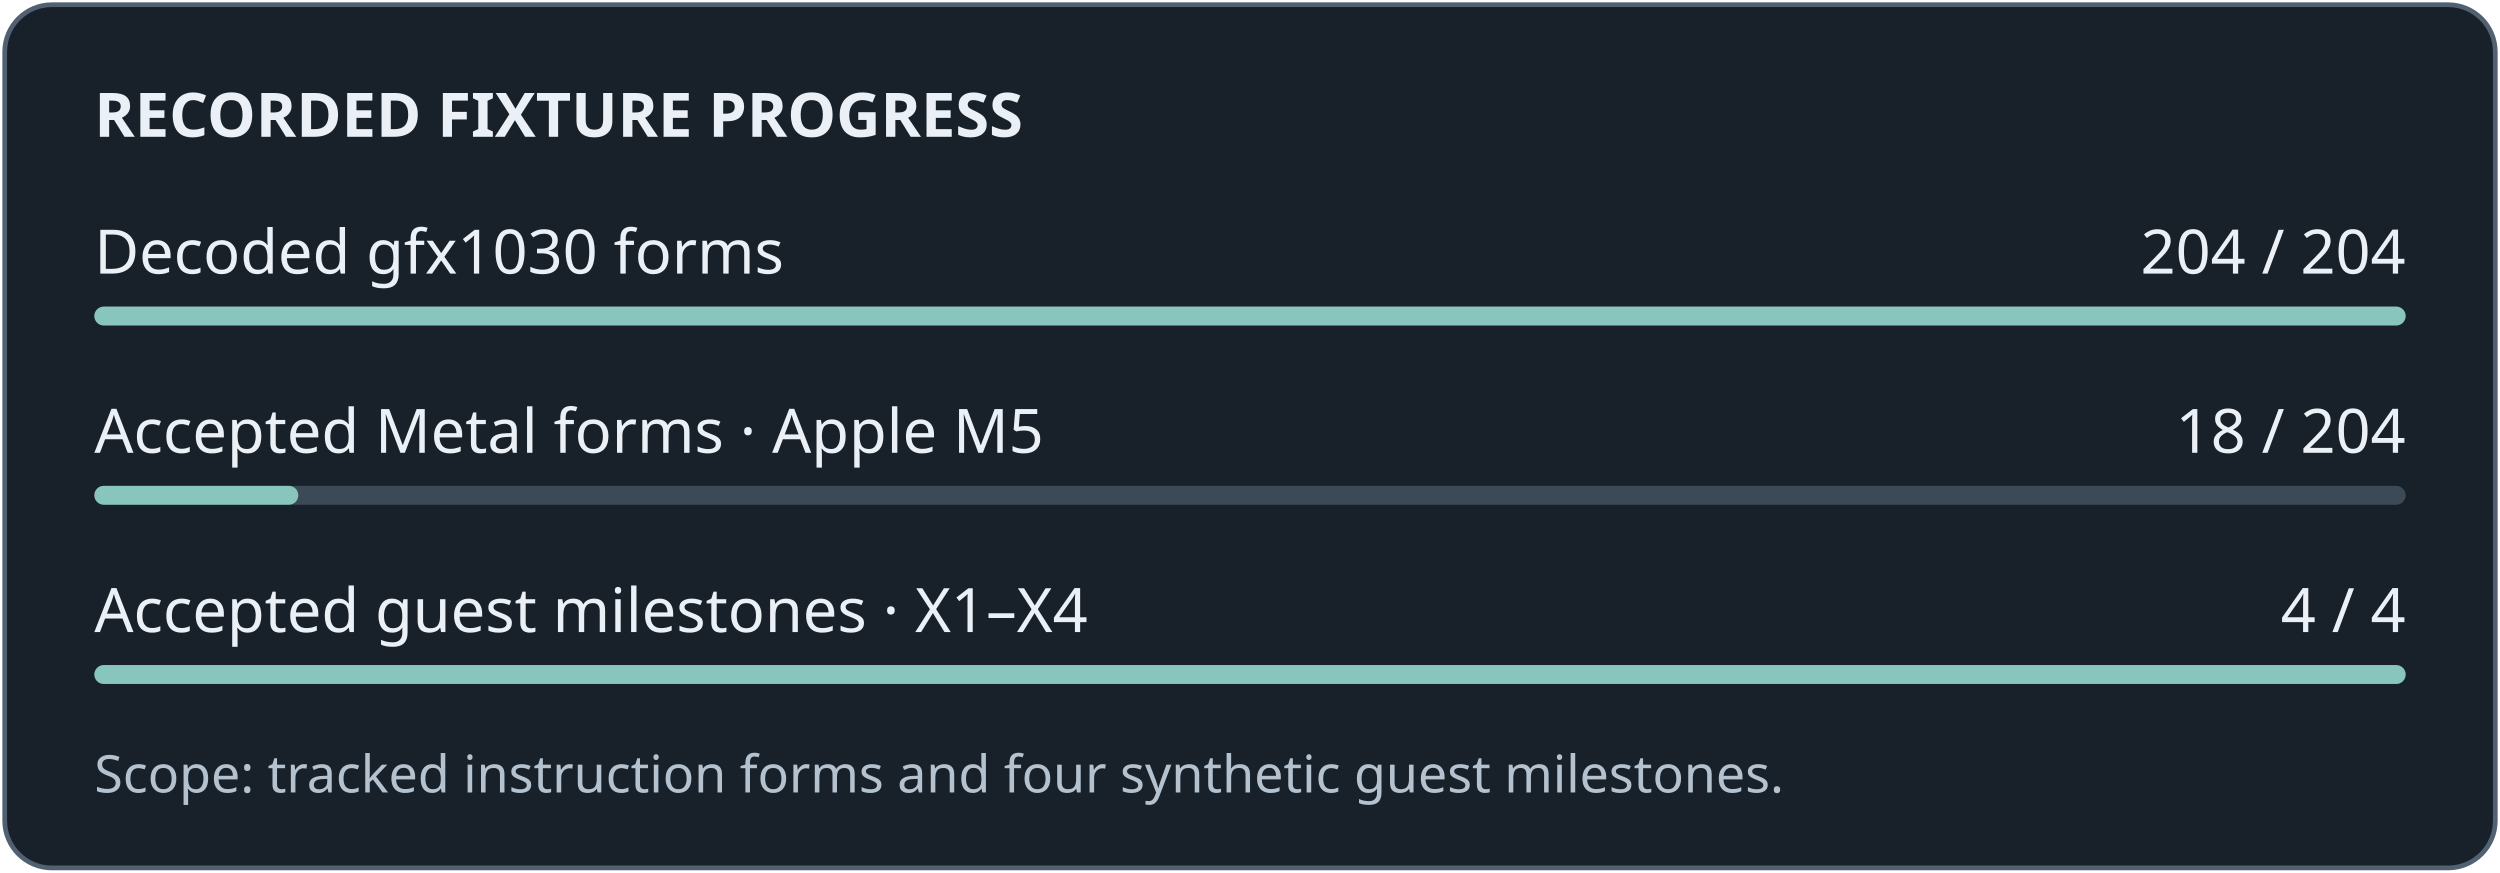
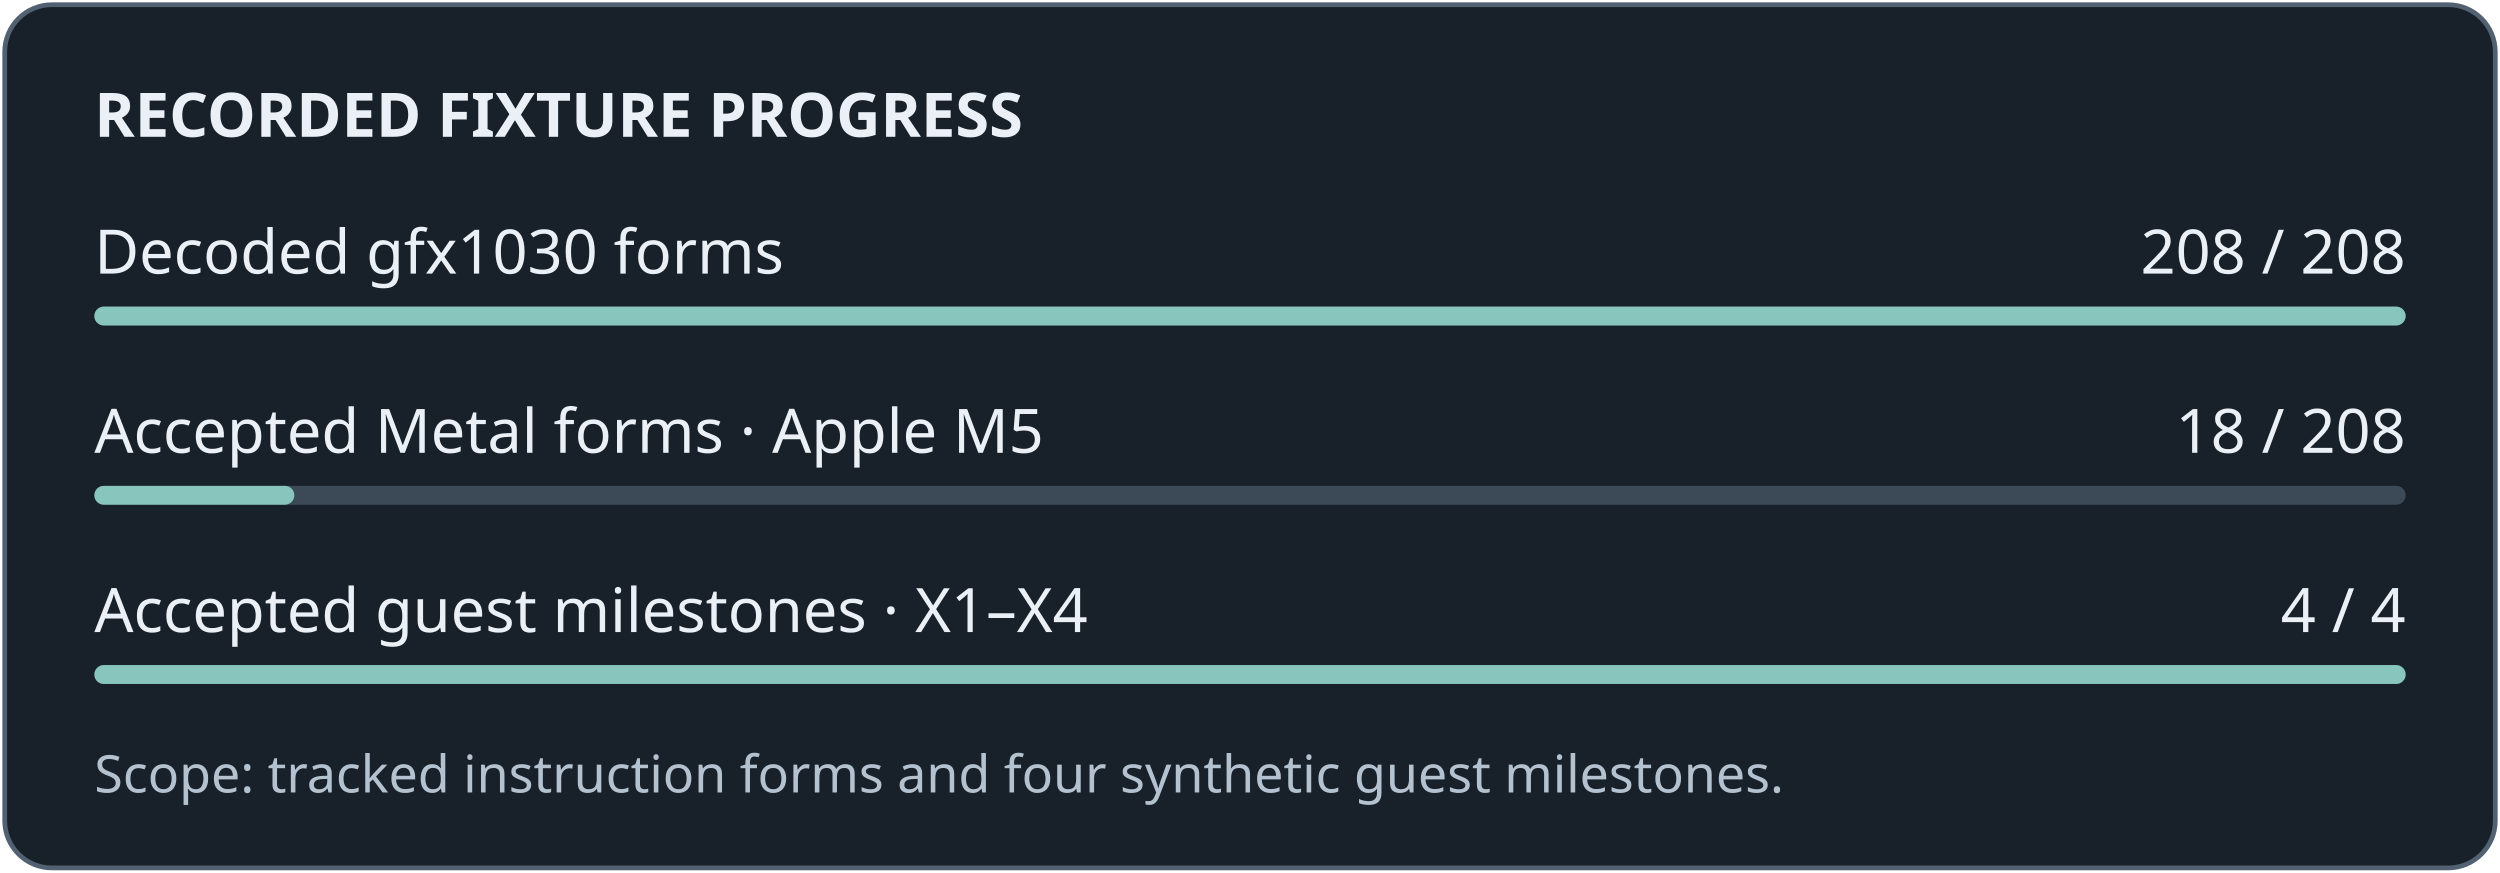
<svg xmlns="http://www.w3.org/2000/svg" width="530" height="185" viewBox="0 0 530 185" role="img" aria-labelledby="title description">
  <rect x="1" y="1" width="528" height="183" rx="10" fill="#18212a" stroke="#516171" />
  <g font-family="system-ui,sans-serif" fill="#eaf0f5">
    <text x="20" y="29" font-size="13" font-weight="700">RECORDED FIXTURE PROGRESS</text>
    <text x="20" y="58" font-size="13">Decoded gfx1030 forms</text>
-     <text x="510" y="58" font-size="13" text-anchor="end">204 / 204</text>
+     <text x="510" y="58" font-size="13" text-anchor="end">208 / 208</text>
    <rect x="20" y="65" width="490" height="4" rx="2" fill="#3c4a58" />
    <rect x="20" y="65" width="490.00" height="4" rx="2" fill="#88c6bd" />
    <text x="20" y="96" font-size="13">Accepted Metal forms · Apple M5</text>
-     <text x="510" y="96" font-size="13" text-anchor="end">18 / 204</text>
+     <text x="510" y="96" font-size="13" text-anchor="end">18 / 208</text>
    <rect x="20" y="103" width="490" height="4" rx="2" fill="#3c4a58" />
-     <rect x="20" y="103" width="43.24" height="4" rx="2" fill="#88c6bd" />
+     <rect x="20" y="103" width="42.40" height="4" rx="2" fill="#88c6bd" />
    <text x="20" y="134" font-size="13">Accepted guest milestones · X1–X4</text>
    <text x="510" y="134" font-size="13" text-anchor="end">4 / 4</text>
    <rect x="20" y="141" width="490" height="4" rx="2" fill="#3c4a58" />
    <rect x="20" y="141" width="490.00" height="4" rx="2" fill="#88c6bd" />
    <text x="20" y="168" font-size="11" fill="#b4c2d0">Scope: tracked instruction forms and four synthetic guest milestones.</text>
  </g>
</svg>
